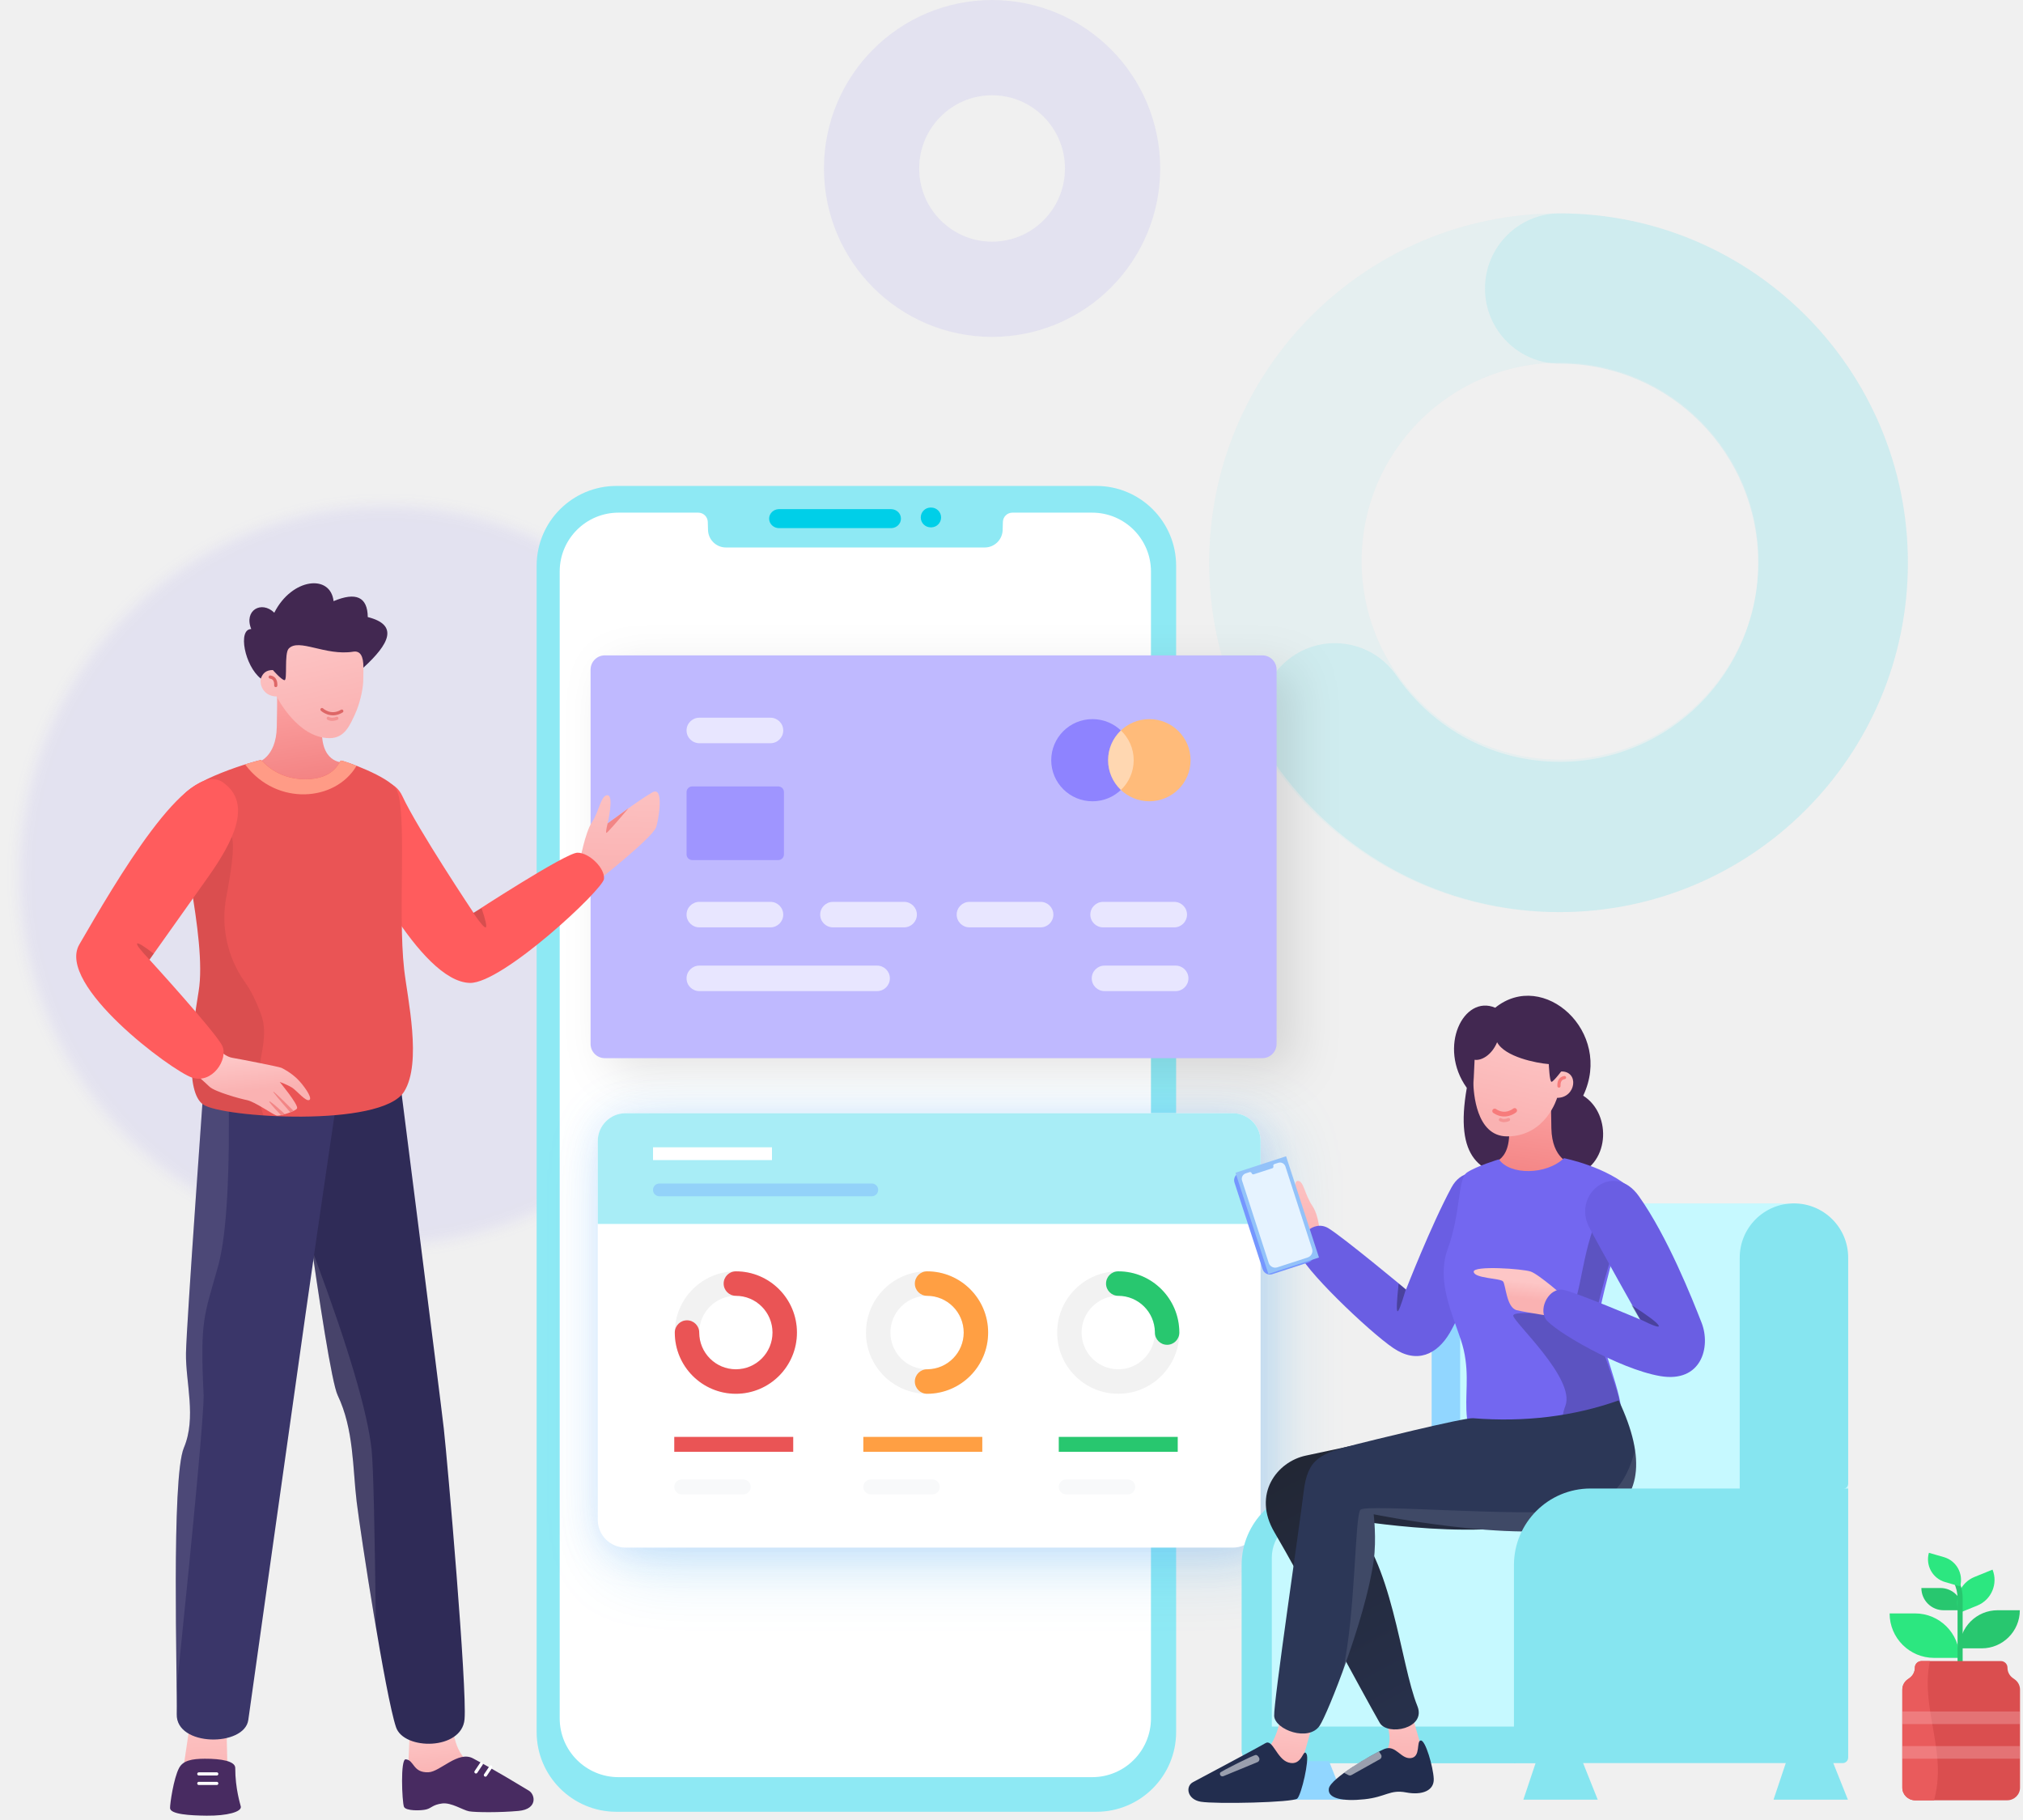
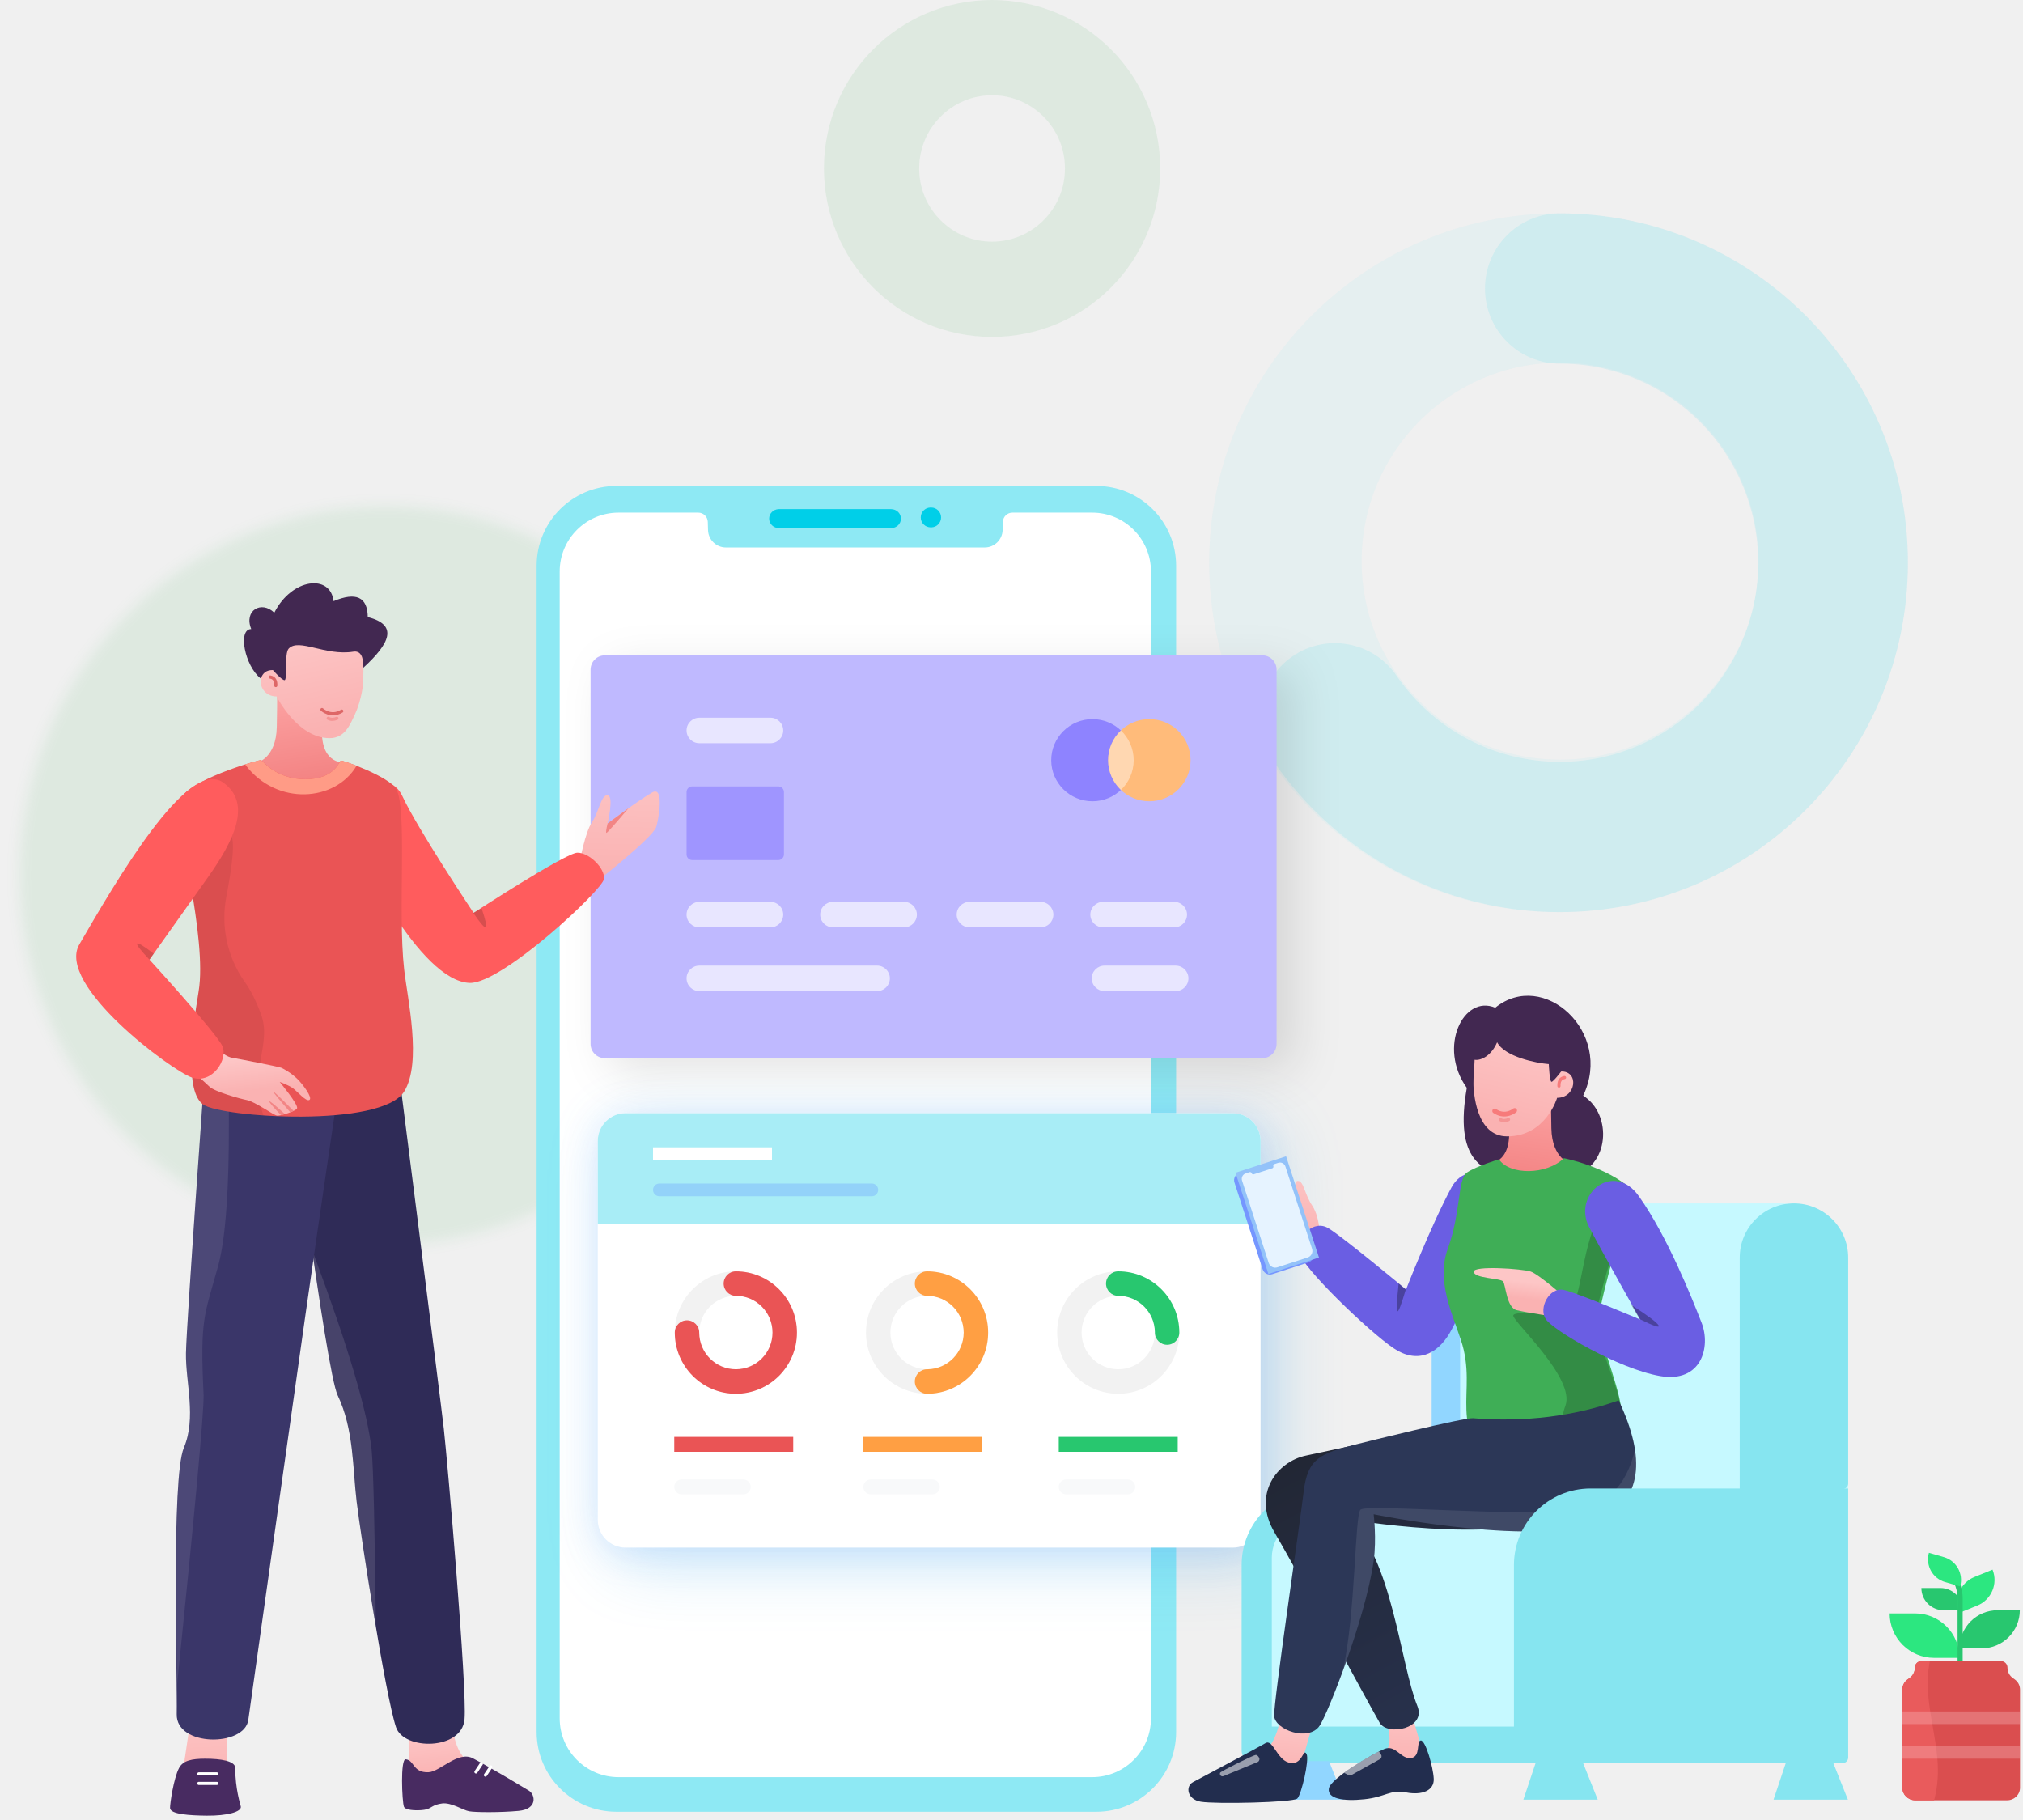
<svg xmlns="http://www.w3.org/2000/svg" xmlns:xlink="http://www.w3.org/1999/xlink" width="637px" height="573px" viewBox="0 0 637 573" version="1.1">
  <defs>
    <filter x="-2.6%" y="-2.6%" width="105.2%" height="105.2%" filterUnits="objectBoundingBox" id="filter-1">
      <feGaussianBlur stdDeviation="2" in="SourceGraphic" />
    </filter>
    <path d="M18.522,0 L43.63,0 C45.253,-7.42242666e-16 46.582,1.291 46.629,2.913 L46.703,5.483 C46.792,8.537 49.293,10.967 52.348,10.967 L133.831,10.967 C136.886,10.967 139.387,8.537 139.476,5.483 L139.55,2.913 C139.597,1.291 140.926,7.42242666e-16 142.549,0 L167.657,0 C177.886,-1.64974968e-14 186.179,8.293 186.179,18.522 L186.179,379.621 C186.179,389.85 177.886,398.143 167.657,398.143 L18.522,398.143 C8.293,398.143 4.01575893e-14,389.85 0,379.621 L0,18.522 C-1.25274242e-15,8.293 8.293,-1.67360005e-15 18.522,0 Z" id="path-2" />
    <path d="M8.757,0 L199.945,0 C204.781,-8.88398904e-16 208.702,3.921 208.702,8.757 L208.702,128.011 C208.702,132.847 204.781,136.768 199.945,136.768 L8.757,136.768 C3.921,136.768 4.14497961e-15,132.847 0,128.011 L0,8.757 C-5.92265936e-16,3.921 3.921,-2.66431478e-15 8.757,0 Z" id="path-4" />
    <filter x="-13.2%" y="-20.1%" width="131.1%" height="147.5%" filterUnits="objectBoundingBox" id="filter-6">
      <feOffset dx="5" dy="5" in="SourceAlpha" result="shadowOffsetOuter1" />
      <feGaussianBlur stdDeviation="10" in="shadowOffsetOuter1" result="shadowBlurOuter1" />
      <feColorMatrix values="0 0 0 0 0.076   0 0 0 0 0.583   0 0 0 0 0.879  0 0 0 0.229 0" type="matrix" in="shadowBlurOuter1" result="shadowMatrixOuter1" />
      <feOffset dx="0" dy="1" in="SourceAlpha" result="shadowOffsetOuter2" />
      <feGaussianBlur stdDeviation="5.5" in="shadowOffsetOuter2" result="shadowBlurOuter2" />
      <feColorMatrix values="0 0 0 0 0.504   0 0 0 0 0.7   0 0 0 0 1  0 0 0 0.234 0" type="matrix" in="shadowBlurOuter2" result="shadowMatrixOuter2" />
      <feMerge>
        <feMergeNode in="shadowMatrixOuter1" />
        <feMergeNode in="shadowMatrixOuter2" />
      </feMerge>
    </filter>
    <path d="M4.477,0 L211.527,0 C214,0 216.004,2.01 216.004,4.489 L216.004,122.332 C216.004,124.811 214,126.821 211.527,126.821 L4.477,126.821 C2.004,126.821 0,124.811 0,122.332 L0,4.489 C0,2.01 2.004,0 4.477,0 Z" id="path-7" />
    <filter x="-8.3%" y="-15.8%" width="122.2%" height="137.8%" filterUnits="objectBoundingBox" id="filter-8">
      <feOffset dx="6" dy="4" in="SourceAlpha" result="shadowOffsetOuter1" />
      <feGaussianBlur stdDeviation="7" in="shadowOffsetOuter1" result="shadowBlurOuter1" />
      <feColorMatrix values="0 0 0 0 0.019   0 0 0 0 0.019   0 0 0 0 0.019  0 0 0 0.11 0" type="matrix" in="shadowBlurOuter1" />
    </filter>
    <linearGradient x1="42.314%" y1="12.634%" x2="50%" y2="69.619%" id="linearGradient-9">
      <stop stop-color="#FDC6C6" offset="0%" />
      <stop stop-color="#FAB2B2" offset="100%" />
    </linearGradient>
    <linearGradient x1="46.204%" y1="-28.186%" x2="50%" y2="91.05%" id="linearGradient-10">
      <stop stop-color="#FDC6C6" offset="0%" />
      <stop stop-color="#FAB2B2" offset="100%" />
    </linearGradient>
    <linearGradient x1="44.814%" y1="-28.186%" x2="62.814%" y2="121.547%" id="linearGradient-11">
      <stop stop-color="#FFAFAF" offset="0%" />
      <stop stop-color="#F07777" offset="100%" />
    </linearGradient>
    <linearGradient x1="31.713%" y1="-6.917%" x2="55.144%" y2="91.235%" id="linearGradient-12">
      <stop stop-color="#FDC6C6" offset="0%" />
      <stop stop-color="#FAB2B2" offset="100%" />
    </linearGradient>
    <linearGradient x1="45.013%" y1="-28.186%" x2="50%" y2="91.05%" id="linearGradient-13">
      <stop stop-color="#FDC6C6" offset="0%" />
      <stop stop-color="#FAB2B2" offset="100%" />
    </linearGradient>
    <linearGradient x1="42.314%" y1="21.163%" x2="50%" y2="65.141%" id="linearGradient-14">
      <stop stop-color="#FDC6C6" offset="0%" />
      <stop stop-color="#FAB2B2" offset="100%" />
    </linearGradient>
    <linearGradient x1="45.136%" y1="-28.186%" x2="62.018%" y2="121.547%" id="linearGradient-15">
      <stop stop-color="#FFAFAF" offset="0%" />
      <stop stop-color="#F07777" offset="100%" />
    </linearGradient>
    <linearGradient x1="31.713%" y1="-6.206%" x2="55.144%" y2="90.72%" id="linearGradient-16">
      <stop stop-color="#FDC6C6" offset="0%" />
      <stop stop-color="#FAB2B2" offset="100%" />
    </linearGradient>
    <linearGradient x1="42.314%" y1="-3.86%" x2="50%" y2="78.278%" id="linearGradient-17">
      <stop stop-color="#FDC6C6" offset="0%" />
      <stop stop-color="#FAB2B2" offset="100%" />
    </linearGradient>
    <linearGradient x1="28.503%" y1="98.643%" x2="77.061%" y2="9.204%" id="linearGradient-18">
      <stop stop-color="#28324F" offset="0%" />
      <stop stop-color="#222735" offset="100%" />
    </linearGradient>
    <linearGradient x1="44.359%" y1="-28.186%" x2="50%" y2="91.05%" id="linearGradient-19">
      <stop stop-color="#FDC6C6" offset="0%" />
      <stop stop-color="#FAB2B2" offset="100%" />
    </linearGradient>
    <linearGradient x1="42.314%" y1="28.062%" x2="50%" y2="61.518%" id="linearGradient-20">
      <stop stop-color="#FDC6C6" offset="0%" />
      <stop stop-color="#FAB2B2" offset="100%" />
    </linearGradient>
    <linearGradient x1="42.314%" y1="8.536%" x2="50%" y2="71.77%" id="linearGradient-21">
      <stop stop-color="#FDC6C6" offset="0%" />
      <stop stop-color="#FAB2B2" offset="100%" />
    </linearGradient>
    <path d="M6.059,0 L31.005,0 C32.17,0 33.115,0.925 33.115,2.067 L33.115,2.126 C33.115,3.388 33.728,4.574 34.767,5.322 L35.413,5.788 C36.451,6.535 37.065,7.722 37.065,8.984 L37.065,39.872 C37.065,42.063 35.251,43.839 33.014,43.839 L4.051,43.839 C1.814,43.839 1.86636192e-13,42.063 1.86636192e-13,39.872 L1.86636192e-13,8.984 C1.86636192e-13,7.722 0.613,6.535 1.651,5.788 L2.298,5.322 C3.267,4.624 3.866,3.544 3.941,2.377 L3.95,2.067 C3.95,0.925 4.894,0 6.059,0 Z" id="path-22" />
  </defs>
  <g id="📝-Pages-New" stroke="none" stroke-width="1" fill="none" fill-rule="evenodd">
    <g id="Reset-Password" transform="translate(-139, -246)">
      <g id="Illustration" transform="translate(145, 261)">
        <g id="Shape">
-           <ellipse id="Oval" fill="#7367F0" opacity="0.1" filter="url(#filter-1)" cx="115.531" cy="260.607" rx="115.531" ry="116.393" />
+           <ellipse id="Oval" fill="#3fae56" opacity="0.1" filter="url(#filter-1)" cx="115.531" cy="260.607" rx="115.531" ry="116.393" />
          <path d="M484.75,52.185 C423.999,52.185 374.75,101.434 374.75,162.185 C374.75,222.937 423.999,272.185 484.75,272.185 C545.501,272.185 594.75,222.937 594.75,162.185 C594.75,101.434 545.501,52.185 484.75,52.185 Z M485.25,99.185 C519.768,99.185 547.75,127.167 547.75,161.685 C547.75,196.203 519.768,224.185 485.25,224.185 C450.732,224.185 422.75,196.203 422.75,161.685 C422.75,127.167 450.732,99.185 485.25,99.185 Z" id="Oval" fill="#00CFE8" fill-rule="nonzero" opacity="0.05" />
-           <ellipse id="Oval" stroke="#7367F0" stroke-width="30" opacity="0.1" cx="306.383" cy="38.041" rx="37.944" ry="38.041" />
+           <ellipse id="Oval" stroke="#3fae56" stroke-width="30" opacity="0.1" cx="306.383" cy="38.041" rx="37.944" ry="38.041" />
          <path d="M485.165,52.185 C545.687,52.185 594.75,101.434 594.75,162.185 C594.75,222.937 545.687,272.185 485.165,272.185 C448.704,272.185 415.237,254.153 394.923,224.605 C387.53,213.852 390.221,199.12 400.933,191.699 C411.538,184.353 426.029,186.927 433.491,197.412 L433.715,197.733 C445.321,214.614 464.362,224.873 485.165,224.873 C519.656,224.873 547.617,196.807 547.617,162.185 C547.617,127.91 520.213,100.059 486.198,99.505 L485.165,99.497 C472.15,99.497 461.598,88.906 461.598,75.841 C461.598,62.776 472.15,52.185 485.165,52.185 Z" id="Path" fill="#00CFE8" fill-rule="nonzero" opacity="0.1" />
        </g>
        <g id="Mobile-Banking-App" transform="translate(18, 138)">
          <g id="Phone3" transform="translate(144.9749, 0)">
            <path d="M25.137,0 L176.227,0 C190.109,-1.13278991e-14 201.364,11.254 201.364,25.137 L201.364,392.323 C201.364,406.206 190.109,417.46 176.227,417.46 L25.137,417.46 C11.254,417.46 -2.31133716e-14,406.206 -2.83662357e-14,392.323 L-2.83662357e-14,25.137 C-2.65136725e-14,11.254 11.254,6.10293932e-15 25.137,0 Z" id="Rectangle" fill="#8EE9F4" />
            <g id="Group-48" transform="translate(7.262298, 8.412419)">
              <mask id="mask-3" fill="white">
                <use xlink:href="#path-2" />
              </mask>
              <use id="Rectangle" fill="#FFFFFF" xlink:href="#path-2" />
              <ellipse id="Oval" fill-opacity="0.549" fill="#E97EFF" mask="url(#mask-3)" cx="70.585" cy="242.325" rx="15.969" ry="15.951" />
              <path d="M27.913,68.354 L159.667,68.354 C162.558,68.354 164.901,70.698 164.901,73.588 C164.901,76.479 162.558,78.822 159.667,78.822 L27.913,78.822 C25.023,78.822 22.679,76.479 22.679,73.588 C22.679,70.698 25.023,68.354 27.913,68.354 Z" id="Rectangle" fill-opacity="0.549" fill="#E97EFF" mask="url(#mask-3)" />
            </g>
            <path d="M111.597,7.308 C113.319,7.308 114.715,8.647 114.715,10.299 C114.715,11.914 113.38,13.231 111.711,13.288 L111.597,13.29 L76.329,13.29 C74.607,13.29 73.211,11.951 73.211,10.299 C73.211,8.684 74.546,7.368 76.215,7.31 L76.329,7.308 L111.597,7.308 Z" id="Path" fill="#00CFE8" fill-rule="nonzero" />
            <path d="M124.236,6.81 C125.958,6.81 127.355,8.205 127.355,9.925 C127.355,11.608 126.02,12.979 124.35,13.039 L124.236,13.041 L124.072,13.041 C122.35,13.041 120.953,11.646 120.953,9.925 C120.953,8.243 122.288,6.872 123.958,6.812 L124.072,6.81 L124.236,6.81 Z" id="Path" fill="#00CFE8" fill-rule="nonzero" />
          </g>
          <g id="BoardPieChart" transform="translate(164.2294, 197.5135)">
            <mask id="mask-5" fill="white">
              <use xlink:href="#path-4" />
            </mask>
            <g id="Rectangle">
              <use fill="black" fill-opacity="1" filter="url(#filter-6)" xlink:href="#path-4" />
              <use fill="#FFFFFF" fill-rule="evenodd" xlink:href="#path-4" />
            </g>
            <polygon id="Rectangle" fill="#A8EDF6" mask="url(#mask-5)" points="-4.682 -5.363 214.053 -5.363 214.053 34.862 -4.682 34.862" />
            <path d="M19.403,22.124 L86.286,22.124 C87.396,22.124 88.297,23.025 88.297,24.135 C88.297,25.246 87.396,26.147 86.286,26.147 L19.403,26.147 C18.292,26.147 17.392,25.246 17.392,24.135 C17.392,23.025 18.292,22.124 19.403,22.124 Z" id="Rectangle" fill="#6FA3FF" opacity="0.366" mask="url(#mask-5)" />
            <rect id="Rectangle" fill="#FFFFFF" mask="url(#mask-5)" x="17.392" y="10.727" width="37.459" height="4.023" />
            <rect id="Rectangle" fill="#EA5455" mask="url(#mask-5)" x="24.081" y="101.905" width="37.459" height="4.693" />
            <path d="M26.427,115.314 L45.815,115.314 C47.111,115.314 48.162,116.365 48.162,117.66 C48.162,118.956 47.111,120.007 45.815,120.007 L26.427,120.007 C25.132,120.007 24.081,118.956 24.081,117.66 C24.081,116.365 25.132,115.314 26.427,115.314 Z" id="Rectangle" fill="#F8F9FA" mask="url(#mask-5)" />
            <rect id="Rectangle" fill="#FF9F43" fill-rule="nonzero" mask="url(#mask-5)" x="83.615" y="101.905" width="37.459" height="4.693" />
            <path d="M85.961,115.314 L105.349,115.314 C106.645,115.314 107.695,116.365 107.695,117.66 C107.695,118.956 106.645,120.007 105.349,120.007 L85.961,120.007 C84.665,120.007 83.615,118.956 83.615,117.66 C83.615,116.365 84.665,115.314 85.961,115.314 Z" id="Rectangle" fill="#F8F9FA" mask="url(#mask-5)" />
            <rect id="Rectangle" fill="#28C76F" mask="url(#mask-5)" x="145.155" y="101.905" width="37.459" height="4.693" />
            <path d="M147.501,115.314 L166.889,115.314 C168.185,115.314 169.236,116.365 169.236,117.66 C169.236,118.956 168.185,120.007 166.889,120.007 L147.501,120.007 C146.205,120.007 145.155,118.956 145.155,117.66 C145.155,116.365 146.205,115.314 147.501,115.314 Z" id="Rectangle" fill="#F8F9FA" mask="url(#mask-5)" />
            <g id="Group-37" mask="url(#mask-5)">
              <g transform="translate(24.08098, 52.96396)" id="Group-5">
                <g transform="translate(0.167229, 0.167607)" />
              </g>
            </g>
            <g id="Group-3" mask="url(#mask-5)">
              <g transform="translate(144.6531, 49.77942)">
                <path d="M19.231,38.55 C29.853,38.55 38.463,29.92 38.463,19.275 C38.463,8.63 29.853,0 19.231,0 C8.61,0 0,8.63 0,19.275 C0,29.92 8.61,38.55 19.231,38.55 Z M19.231,30.84 C12.859,30.84 7.693,25.662 7.693,19.275 C7.693,12.888 12.859,7.71 19.231,7.71 C25.604,7.71 30.77,12.888 30.77,19.275 C30.77,25.662 25.604,30.84 19.231,30.84 Z" id="Oval" fill="#F2F2F2" />
                <path d="M38.463,19.275 C38.463,8.63 29.853,0 19.231,0 C17.107,0 15.385,1.726 15.385,3.855 C15.385,5.984 17.107,7.71 19.231,7.71 C25.532,7.71 30.653,12.771 30.768,19.058 L30.77,19.275 C30.77,21.404 32.492,23.13 34.616,23.13 C36.741,23.13 38.463,21.404 38.463,19.275 Z" id="Path" fill="#28C76F" />
              </g>
            </g>
            <g id="Group-4" mask="url(#mask-5)">
              <g transform="translate(84.45066, 49.77942)">
                <path d="M19.231,38.55 C29.853,38.55 38.463,29.92 38.463,19.275 C38.463,8.63 29.853,0 19.231,0 C8.61,0 0,8.63 0,19.275 C0,29.92 8.61,38.55 19.231,38.55 Z M19.231,30.84 C12.859,30.84 7.693,25.662 7.693,19.275 C7.693,12.888 12.859,7.71 19.231,7.71 C25.604,7.71 30.77,12.888 30.77,19.275 C30.77,25.662 25.604,30.84 19.231,30.84 Z" id="Oval" fill="#F2F2F2" fill-rule="evenodd" />
                <path d="M19.231,38.55 C29.853,38.55 38.463,29.92 38.463,19.275 C38.463,8.63 29.853,0 19.231,0 C17.107,0 15.385,1.726 15.385,3.855 C15.385,5.984 17.107,7.71 19.231,7.71 C25.604,7.71 30.77,12.888 30.77,19.275 C30.77,25.589 25.721,30.722 19.448,30.838 L19.231,30.84 C17.107,30.84 15.385,32.566 15.385,34.695 C15.385,36.824 17.107,38.55 19.231,38.55 Z" id="Path" fill="#FF9F43" fill-rule="nonzero" />
              </g>
            </g>
            <g id="Group-6" mask="url(#mask-5)">
              <g transform="translate(24.24821, 49.77942)">
                <path d="M19.231,38.55 C29.853,38.55 38.463,29.92 38.463,19.275 C38.463,8.63 29.853,0 19.231,0 C8.61,0 0,8.63 0,19.275 C0,29.92 8.61,38.55 19.231,38.55 Z M19.231,30.84 C12.859,30.84 7.693,25.662 7.693,19.275 C7.693,12.888 12.859,7.71 19.231,7.71 C25.604,7.71 30.77,12.888 30.77,19.275 C30.77,25.662 25.604,30.84 19.231,30.84 Z" id="Oval" fill="#F2F2F2" />
                <path d="M0,19.275 C0,29.92 8.61,38.55 19.231,38.55 C29.853,38.55 38.463,29.92 38.463,19.275 C38.463,8.63 29.853,0 19.231,0 C17.107,0 15.385,1.726 15.385,3.855 C15.385,5.984 17.107,7.71 19.231,7.71 C25.604,7.71 30.77,12.888 30.77,19.275 C30.77,25.662 25.604,30.84 19.231,30.84 C12.859,30.84 7.693,25.662 7.693,19.275 C7.693,17.146 5.971,15.42 3.846,15.42 C1.722,15.42 0,17.146 0,19.275 Z" id="Path" fill="#EA5455" />
              </g>
            </g>
          </g>
          <g id="VisaCard2" transform="translate(161.9642, 53.35135)">
            <g id="Rectangle">
              <use fill="black" fill-opacity="1" filter="url(#filter-8)" xlink:href="#path-7" />
              <use fill="#BFB9FF" fill-rule="evenodd" xlink:href="#path-7" />
            </g>
            <g id="Group-46" transform="translate(30.2182, 18.95627)">
              <g id="Group-45" transform="translate(0, 1.115074)">
                <g id="Group-43" transform="translate(114.8291, 0)">
                  <ellipse id="Oval" fill="#8E83FF" cx="12.983" cy="12.935" rx="12.983" ry="12.935" />
                  <ellipse id="Oval-Copy-10" fill="#FFBB7A" cx="30.89" cy="12.935" rx="12.983" ry="12.935" />
                  <path d="M21.819,3.681 L21.938,3.57 C24.419,5.926 25.965,9.25 25.965,12.935 C25.965,16.619 24.419,19.944 21.938,22.3 C19.454,19.945 17.907,16.62 17.907,12.935 C17.907,9.308 19.405,6.03 21.819,3.681 L21.938,3.57 L21.819,3.681 Z" id="Path" fill-opacity="0.416" fill="#FFFFFF" />
                </g>
                <path d="M1.791,21.186 L28.875,21.186 C29.864,21.186 30.666,21.985 30.666,22.971 L30.666,42.596 C30.666,43.581 29.864,44.38 28.875,44.38 L1.791,44.38 C0.802,44.38 4.97021279e-14,43.581 4.97021279e-14,42.596 L4.97021279e-14,22.971 C4.97021279e-14,21.985 0.802,21.186 1.791,21.186 Z" id="Rectangle" fill="#9F95FF" />
              </g>
              <g id="Group-44" transform="translate(0, 0.669045)" fill="#FFFFFF" fill-opacity="0.647">
                <path d="M4.029,57.984 L26.413,57.984 C28.638,57.984 30.442,59.781 30.442,61.998 C30.442,64.215 28.638,66.012 26.413,66.012 L4.029,66.012 C1.804,66.012 -1.03380426e-13,64.215 -1.03380426e-13,61.998 C-1.03380426e-13,59.781 1.804,57.984 4.029,57.984 Z" id="Rectangle" />
                <path d="M4.029,78.055 L59.989,78.055 C62.214,78.055 64.018,79.852 64.018,82.069 C64.018,84.286 62.214,86.084 59.989,86.084 L4.029,86.084 C1.804,86.084 -9.94042559e-14,84.286 -9.94042559e-14,82.069 C-9.94042559e-14,79.852 1.804,78.055 4.029,78.055 Z" id="Rectangle" />
                <path d="M131.617,78.055 L154.001,78.055 C156.226,78.055 158.03,79.852 158.03,82.069 C158.03,84.286 156.226,86.084 154.001,86.084 L131.617,86.084 C129.392,86.084 127.588,84.286 127.588,82.069 C127.588,79.852 129.392,78.055 131.617,78.055 Z" id="Rectangle" />
                <path d="M4.029,0 L26.413,0 C28.638,0 30.442,1.797 30.442,4.014 C30.442,6.231 28.638,8.029 26.413,8.029 L4.029,8.029 C1.804,8.029 0,6.231 0,4.014 C0,1.797 1.804,0 4.029,0 Z" id="Rectangle" />
                <path d="M46.111,57.984 L68.495,57.984 C70.72,57.984 72.524,59.781 72.524,61.998 C72.524,64.215 70.72,66.012 68.495,66.012 L46.111,66.012 C43.886,66.012 42.082,64.215 42.082,61.998 C42.082,59.781 43.886,57.984 46.111,57.984 Z" id="Rectangle-Copy-38" />
                <path d="M89.088,57.984 L111.472,57.984 C113.697,57.984 115.501,59.781 115.501,61.998 C115.501,64.215 113.697,66.012 111.472,66.012 L89.088,66.012 C86.863,66.012 85.059,64.215 85.059,61.998 C85.059,59.781 86.863,57.984 89.088,57.984 Z" id="Rectangle-Copy-39" />
                <path d="M131.169,57.984 L153.553,57.984 C155.778,57.984 157.582,59.781 157.582,61.998 C157.582,64.215 155.778,66.012 153.553,66.012 L131.169,66.012 C128.944,66.012 127.14,64.215 127.14,61.998 C127.14,59.781 128.944,57.984 131.169,57.984 Z" id="Rectangle-Copy-40" />
              </g>
            </g>
          </g>
          <g id="Men1.1" transform="translate(0, 30.64865)">
            <g id="LLeg" transform="translate(66.42274, 149.2404)">
              <path d="M52.059,209.111 C52.059,209.111 51.905,218.968 57.959,222.469 C64.011,225.97 73.389,232.476 73.389,232.476 L37.714,233.685 L38.731,209.022 L52.059,209.111 Z" id="Path" fill="url(#linearGradient-9)" />
              <path d="M37.338,221.046 C40.097,221.331 39.494,225.321 44.5,225.127 C48.147,224.985 53.835,218.259 58.514,220.75 C65.656,224.553 74.03,229.681 76.084,230.902 C78.137,232.123 78.948,236.729 72.881,237.294 C67.078,237.835 59.246,237.775 57.284,237.417 C55.322,237.06 51.682,234.557 48.754,234.957 C45.826,235.358 45.493,236.367 43.857,236.814 C42.22,237.261 37.281,237.358 36.769,235.979 C36.181,234.397 35.592,220.867 37.338,221.046 Z" id="Path" fill="#482B61" />
              <path d="M34.573,-1.98621069e-14 C34.573,-1.98621069e-14 48.182,106.815 49.32,116.917 C50.457,127.019 56.705,198.882 55.85,208.467 C54.979,218.229 36.717,218.282 34.267,210.917 C30.914,200.835 23.162,150.452 21.88,139.93 C20.598,129.409 21.048,117.194 15.896,106.42 C12.207,98.707 -3.4583696e-14,2.739 -3.4583696e-14,2.739 L34.573,-1.98621069e-14 Z" id="Path" fill="#2F2B57" />
              <path d="M26.574,123.435 L26.623,123.915 C27.142,129.495 27.578,147.976 27.929,179.36 L27.146,174.673 C24.689,159.809 22.508,145.085 21.88,139.93 C20.625,129.628 21.03,117.702 16.211,107.095 L15.896,106.42 C14.272,103.026 10.999,82.537 7.842,60.658 L8.834,63.312 C19.372,91.653 25.286,111.695 26.574,123.435 Z" id="Path" fill-opacity="0.192" fill="#FFFFFF" opacity="0.591" />
              <line x1="61.152" y1="222.465" x2="59.445" y2="225.018" id="Path-10" stroke="#FFFFFF" stroke-linecap="round" />
              <line x1="64.132" y1="223.463" x2="62.425" y2="226.017" id="Path-10" stroke="#FFFFFF" stroke-linecap="round" />
            </g>
            <g id="RLeg" transform="translate(29.16793, 151.8545)">
              <polygon id="Path" fill="url(#linearGradient-10)" points="6.418 208.758 3.226 230.314 18.657 230.236 18.152 208.357" />
              <path d="M0.382,233.802 C0.331,232.544 1.502,224.387 3.226,221.157 C4.476,218.814 7.249,218.265 11.306,218.249 C16.539,218.229 20.913,219.02 20.907,221.157 C20.888,227.696 22.546,232.725 22.658,233.299 C22.985,234.985 18.305,236.243 11.912,236.179 C6.679,236.127 0.463,235.763 0.382,233.802 Z" id="Path" fill="#482B61" />
              <path d="M54.336,0.893 C54.336,0.893 47.26,48.566 42.978,78.73 C38.769,108.37 26.305,196.782 25.018,206.037 C23.835,214.533 2.254,214.533 2.481,204.243 C2.708,193.953 0.71,129.832 4.728,120.338 C8.747,110.844 5.248,99.795 5.394,90.573 C5.541,81.35 11.32,1.509 11.32,1.509 L54.336,0.893 Z" id="Path" fill="#3A3669" />
              <path d="M15.629,62.713 L15.291,63.94 C11.194,78.66 9.78,79.986 10.941,103.464 L10.953,103.941 C10.994,109.848 8.185,140.414 2.526,195.639 L2.5,192.206 C2.302,169.677 1.472,128.942 4.626,120.593 L4.728,120.338 C8.747,110.844 5.248,99.795 5.394,90.573 C5.541,81.35 11.32,1.509 11.32,1.509 L18.702,1.403 L18.778,5.06 C19.309,33.622 18.259,52.84 15.629,62.713 L15.629,62.713 Z" id="Path" fill-opacity="0.192" fill="#FFFFFF" opacity="0.462" />
              <line x1="9.436" y1="223.03" x2="15.085" y2="223.03" id="Path-9" stroke="#FFFFFF" stroke-linecap="round" />
              <line x1="9.436" y1="226.025" x2="15.085" y2="226.025" id="Path-9" stroke="#FFFFFF" stroke-linecap="round" />
            </g>
            <g id="Head" transform="translate(52.24105, 0)">
              <path d="M4.794,56.429 C4.794,56.429 10.705,55.035 10.91,45.3 C11.115,35.565 10.971,32.243 10.971,32.243 L24.985,32.006 C24.985,32.006 25.127,42.855 25.129,46.78 C25.134,57.319 32.441,56.429 32.441,56.429 C32.441,56.429 30.922,64.975 19.124,65.642 C9.913,66.163 4.794,56.429 4.794,56.429 Z" id="Path" fill="url(#linearGradient-11)" />
              <g id="Head1" transform="translate(0.582624, 0)">
                <path d="M9.102,27.322 C3.294,27.096 4.241,35.642 10.275,35.63 C10.275,35.63 16.759,48.735 26.94,48.769 C31.844,48.785 33.445,44.395 34.915,41.313 C36.385,38.231 37.464,33.621 37.554,30.798 C37.65,27.789 37.662,17.901 37.662,17.901 L8.876,17.888 L9.102,27.322 Z" id="Path" fill="url(#linearGradient-12)" />
                <path d="M26.53,42.666 C27.446,43.052 28.464,42.826 29.223,42.382" id="Path" stroke="#F49494" stroke-linecap="round" transform="translate(27.87652, 42.62291) rotate(6) translate(-27.87652, -42.62291) " />
                <path d="M9.682,32.344 C10.049,31.021 9.888,29.867 8.582,29.341" id="Path-8" stroke="#DE6767" stroke-linecap="round" transform="translate(9.217431, 30.84216) rotate(-13) translate(-9.217431, -30.84216) " />
                <path d="M9.102,27.322 C9.102,27.322 11.773,30.42 12.76,30.506 C13.749,30.591 12.623,22.12 14.078,20.577 C17.274,17.186 25.626,22.948 34.408,21.541 C36.578,21.193 37.643,22.873 37.604,26.579 C45.814,19.055 48.791,13.119 38.98,10.64 C38.901,4.271 35.256,2.673 28.208,5.627 C27.266,-2.976 15.088,-1.677 9.544,9.267 C5.532,5.344 -0.108,8.511 2.286,14.415 C-2.035,14.415 0.217,26.024 5.308,30.011 C5.916,28.269 7.026,27.322 9.102,27.322 Z" id="Path" fill="#422851" />
                <path d="M24.764,38.962 C24.764,38.962 26.759,42.204 30.664,41.045" id="Path" stroke="#DE6767" stroke-linecap="round" transform="translate(27.71392, 40.12866) rotate(-15) translate(-27.71392, -40.12866) " />
              </g>
            </g>
            <g id="LArm" transform="translate(85.16583, 62.32707)">
              <g id="Group-3" transform="translate(85.96644, 17.48897) rotate(4) translate(-85.96644, -17.48897) translate(73.96644, 2.488965)">
                <path d="M-7.94013428e-14,23.728 C-7.94013428e-14,23.728 1.014,14.395 2.982,11.012 C4.949,7.628 5.209,2.157 7.293,2.211 C9.377,2.267 7.91,11.075 7.91,11.075 C7.91,11.075 17.056,3.159 21.261,0.357 C25.097,-2.198 23.728,9.73 23.209,11.275 C21.972,14.952 5.706,29.64 5.706,29.64 C5.706,29.64 0.433,24.522 -7.94013428e-14,23.728 Z" id="Path" fill="url(#linearGradient-13)" />
                <path d="M7.91,11.075 C7.573,13.084 7.523,14.081 7.76,14.064 C7.997,14.047 10.12,11.31 14.127,5.851 L7.91,11.075 Z" id="Path" fill="#F28585" />
              </g>
              <path d="M17.528,4.679 C22.259,14.939 39.955,41.45 39.955,41.45 C39.955,41.45 68.953,22.544 72.643,22.506 C76.333,22.467 81.343,27.363 81.028,30.741 C80.713,34.12 48.963,63.757 38.78,63.507 C22.947,63.119 3.092,21.946 1.053,16.443 C-4.407,1.703 12.913,-5.329 17.528,4.679 Z" id="Path" fill="#FF5C5D" />
              <path d="M39.85,41.431 C42.082,44.701 43.398,46.229 43.798,46.014 C44.198,45.8 43.759,43.801 42.482,40.018 L39.85,41.431 Z" id="Path-5" fill-opacity="0.16" fill="#000000" />
            </g>
            <g id="Body" transform="translate(32.50797, 55.66771)">
              <path d="M0.149,12.98 C-1.337,20.104 8.838,56.008 6.039,72.805 C3.825,86.09 1.711,104.381 7.449,108.443 C13.291,112.577 63.579,115.86 70.747,104.381 C76.434,95.275 71.778,75.079 70.747,65.867 C68.69,47.488 71.796,15.726 68.307,9.23 C66.142,5.2 51.384,0.003 50.83,0.164 C50.276,0.325 48.972,6.035 39.641,6.035 C30.309,6.035 26.189,0.164 25.687,0.003 C25.186,-0.158 1.494,6.535 0.149,12.98 Z" id="Path" fill="#EA5455" />
              <path d="M25.664,3.40471175e-05 L25.687,0.003 C26.189,0.164 30.309,6.035 39.641,6.035 C48.972,6.035 50.276,0.325 50.83,0.164 C51.03,0.106 53.08,0.746 55.721,1.777 L55.709,1.898 C49.039,13.098 30.696,14.479 20.892,1.665 L20.669,1.368 L21.764,1.029 C23.766,0.42 25.199,0.054 25.589,0.006 L25.664,3.40471175e-05 Z" id="Path" fill="#FF9B86" />
              <path d="M0.181,17.928 L1.003,18.042 C9.725,19.29 14.841,21.264 16.349,23.964 C17.339,25.736 16.879,31.728 14.968,41.941 L14.766,43.012 C12.994,52.27 15.02,61.846 20.369,69.572 L20.67,69.999 C22.479,72.53 24.147,75.863 25.673,79.997 C29.214,89.587 21.682,97.667 26.452,111.933 L25.478,111.862 C16.612,111.183 9.441,109.852 7.449,108.443 C1.711,104.381 3.825,86.09 6.039,72.805 C8.42,58.513 1.409,30.387 0.181,17.928 Z" id="Path" fill-opacity="0.067" fill="#000000" />
            </g>
            <g id="Rarm" transform="translate(0, 61.67254)">
              <g id="Group-2" transform="translate(36.33261, 83.2852)">
                <path d="M6.548,0 C6.548,0 9.896,3.949 12.753,4.441 C15.61,4.932 27.568,7.271 28.298,7.617 C28.988,7.945 31.347,9.187 33.364,11.179 C35.112,12.906 38.136,16.999 37.122,17.704 C36.038,18.457 33.112,14.765 31.644,13.853 C30.105,12.895 27.739,12.047 27.739,12.047 C27.739,12.047 33.591,19.107 33.219,20.34 C32.947,21.24 27.971,22.777 26.907,22.662 C25.843,22.547 19.98,18.254 17.345,17.754 C15.517,17.408 7.333,15.191 5.607,13.527 C3.882,11.862 -3.9524224e-14,8.483 -3.9524224e-14,8.483 L6.548,0 Z" id="Path" fill="url(#linearGradient-14)" />
                <path d="M32.091,21.158 C28.008,17.045 25.882,15.023 25.712,15.093 C25.541,15.163 27.32,17.328 31.048,21.588 L32.091,21.158 Z" id="Path" fill="#F28585" />
                <path d="M29.362,22.172 C26.303,19.37 24.674,18.036 24.474,18.171 C24.274,18.306 25.499,19.754 28.149,22.514 L29.362,22.172 Z" id="Path" fill="#F28585" />
              </g>
              <path d="M46.209,1.023 C55.664,7.677 49.347,19.771 41.503,30.865 C34.175,41.227 23.068,56.837 23.068,56.837 C23.068,56.837 43.953,79.713 45.97,83.945 C47.987,88.178 42.836,96.127 36.431,93.956 C30.026,91.785 -6.422,64.786 0.99,52.027 C12.311,32.538 35.04,-6.836 46.209,1.023 Z" id="Path" fill="#FF5C5D" />
              <path d="M23.068,56.837 C20.211,53.814 18.916,52.128 19.183,51.778 C19.45,51.428 21.193,52.489 24.413,54.959 L23.068,56.837 Z" id="Path-6" fill-opacity="0.16" fill="#000000" />
            </g>
          </g>
          <g id="Group-7" transform="translate(348.8459, 160.0541)">
            <path d="M42.222,155.619 L123.353,155.619 L123.353,155.619 L123.353,238.078 C123.353,240.287 121.562,242.078 119.353,242.078 L22.111,242.078 C19.901,242.078 18.111,240.287 18.111,238.078 L18.111,179.73 C18.111,166.414 28.906,155.619 42.222,155.619 Z" id="Rectangle" fill="#86E5F0" />
            <polygon id="Rectangle" fill="#86E5F0" points="27.619 225.012 104.398 225.012 104.398 242.078 27.619 242.078" />
            <polygon id="Path" fill="#86E5F0" points="125.399 241.46 130.243 253.59 106.829 253.59 110.886 241.46" />
            <polygon id="Path" fill="#91D6FF" points="45.628 241.46 50.472 253.59 27.058 253.59 31.116 241.46" />
            <polygon id="Path" fill="#86E5F0" points="204.173 241.46 209.016 253.59 185.603 253.59 189.66 241.46" />
            <path d="M101.538,66.333 L123.95,65.847 L123.95,65.847 L123.95,163.774 L77.95,163.774 L77.95,90.438 C77.95,77.326 88.429,66.617 101.538,66.333 Z" id="Rectangle" fill="#91D6FF" />
            <path d="M111.035,65.847 L187.266,65.847 C199.328,65.847 209.106,75.625 209.106,87.687 L209.106,164.022 C209.106,164.987 208.324,165.77 207.359,165.77 L86.924,165.77 L86.924,165.77 L86.924,89.958 C86.924,76.642 97.719,65.847 111.035,65.847 Z" id="Rectangle" fill="#C6F9FF" />
            <path d="M192.033,65.847 C201.462,65.847 209.106,73.491 209.106,82.92 L209.106,154.046 C209.106,155.011 208.324,155.793 207.359,155.793 L174.959,155.793 L174.959,155.793 L174.959,82.92 C174.959,73.491 182.603,65.847 192.033,65.847 Z" id="Rectangle" fill="#86E5F0" />
            <path d="M40.219,164.82 L118.499,164.82 L118.499,164.82 L118.499,230.574 L27.619,230.574 L27.619,177.42 C27.619,170.461 33.26,164.82 40.219,164.82 Z" id="Rectangle" fill="#C6F9FF" />
            <g id="Wom1.4" transform="translate(82.66293, 127.5) scale(-1, 1) translate(-82.66293, -127.5) translate(0.662928, 0)">
              <g id="Head" transform="translate(32.71943, 0.465078)">
                <path d="M10.006,56.875 C-2.193,54.033 -2.996,37.281 6.278,31.47 C-3.286,11.41 18.831,-8.507 33.981,3.776 C43.913,-0.478 52.167,16.121 42.925,29.013 C46.8,51.148 38.914,56.869 24.697,57.112 L10.006,56.875 Z" id="Path" fill="#422851" />
                <path d="M10.157,52.874 C10.157,52.874 16.091,51.48 16.297,41.752 C16.503,32.024 16.358,28.704 16.358,28.704 L29.429,28.468 C29.429,28.468 29.571,39.309 29.573,43.231 C29.579,53.764 36.914,52.874 36.914,52.874 C36.914,52.874 35.389,61.415 23.546,62.081 C14.299,62.602 10.157,52.874 10.157,52.874 Z" id="Path" fill="url(#linearGradient-15)" />
                <path d="M13.312,23.846 C7.481,23.62 8.432,32.16 14.489,32.149 C14.489,32.149 18.007,44.281 30.221,44.281 C40.14,44.281 40.786,30.141 40.876,27.32 C40.972,24.312 40.985,14.431 40.985,14.431 L13.085,14.418 L13.312,23.846 Z" id="Path" fill="url(#linearGradient-16)" />
                <path d="M28.082,35.158 C28.082,35.158 30.088,38.401 34.005,37.248" id="Path" stroke="#F77B7B" stroke-width="1.5" stroke-linecap="round" transform="translate(31.04382, 36.32699) rotate(-18) translate(-31.04382, -36.32699) " />
                <path d="M29.782,39.029 C30.701,39.415 31.573,39.415 32.336,38.972" id="Path" stroke="#F49494" stroke-linecap="round" transform="translate(31.05888, 39.14183) rotate(2) translate(-31.05888, -39.14183) " />
                <path d="M13.58,28.582 C13.947,27.261 13.785,26.107 12.473,25.58" id="Path-8" stroke="#F77B7B" stroke-linecap="round" transform="translate(13.11181, 27.08122) rotate(-13) translate(-13.11181, -27.08122) " />
                <path d="M12.389,22.791 C12.389,22.791 15.585,27.081 16.232,27.104 C16.88,27.127 17.106,21.524 17.106,21.524 C21.027,21.224 30.948,19.247 33.381,14.642 C35.081,18.705 38.333,20.51 40.469,20.164 L40.874,28.796 L41.871,11.441 L11.607,11.441 L12.389,22.791 Z" id="Path" fill="#422851" />
              </g>
              <g id="LLeg" transform="translate(36.89403, 131.6934)">
                <path d="M65.702,93.198 C65.702,93.198 60.471,103.769 64.759,107.1 C69.054,110.431 80.398,116.675 80.398,116.675 L50.344,114.785 L57.025,91.731 L65.702,93.198 Z" id="Path" fill="url(#linearGradient-17)" />
                <path d="M53.251,103.258 C54.734,103.431 53.151,108.427 56.362,108.807 C59.567,109.187 61.124,104.453 64.761,105.954 C68.398,107.454 81.662,115.213 82.184,118.384 C82.713,121.555 77.771,122.489 70.994,121.772 C64.217,121.056 62.967,118.644 57.88,119.616 C52.799,120.587 48.992,119.039 49.16,115.324 C49.327,111.609 51.768,103.085 53.251,103.258 Z" id="Path" fill="#222D4E" />
                <path d="M66.42,106.723 L65.76,107.714 C65.453,108.174 65.578,108.794 66.037,109.101 C66.059,109.115 66.081,109.129 66.104,109.142 L75.07,114.148 C75.361,114.31 75.713,114.317 76.01,114.166 L77.402,113.46 L77.402,113.46 C75.216,111.876 73.429,110.685 71.453,109.517 C69.937,108.62 68.258,107.695 66.42,106.723 Z" id="Path-14" fill-opacity="0.541" fill="#FFFFFF" />
                <path d="M20.43,0.032 C29.528,0.438 80.168,11.644 89.368,13.548 C98.569,15.452 106.347,25.754 99.331,37.684 C91.452,51.075 71.12,89.106 66.184,97.679 C63.741,101.923 51.415,99.543 54.31,92.421 C59.708,79.144 62.214,45.792 75.975,33.631 C75.975,33.631 29.698,41.689 9.708,32.458 C-4.82,25.748 -1.533,-0.951 20.43,0.032 Z" id="Path" fill="url(#linearGradient-18)" />
              </g>
              <g id="LArm" transform="translate(64.33522, 56.18919)">
                <path d="M57.456,21.704 C57.456,21.704 57.353,14.297 59.942,10.426 C62.532,6.555 62.635,2.443 64.595,2.577 C66.555,2.712 64.614,12.269 64.614,12.269 C64.614,12.269 67.101,11.319 68.887,10.116 C70.674,8.914 76.09,2.987 77.356,4.037 C79.503,5.827 76.046,15.922 74.163,17.94 C72.274,19.959 61.954,26.598 61.954,26.598 L57.456,21.704 Z" id="Path" fill="url(#linearGradient-19)" />
                <path d="M1.542,17.265 C5.775,27.087 13.524,45.13 16.719,50.514 C20.723,57.255 27.036,60.225 34.428,55.223 C42.196,49.968 63.583,29.468 64.21,24.825 C64.832,20.181 59.597,14.61 54.86,17.494 C50.124,20.379 30.442,36.767 30.442,36.767 C30.442,36.767 22.499,16.394 16.109,4.593 C10.576,-5.617 -4.9,2.333 1.542,17.265 Z" id="Path" fill="#6A5EE3" />
                <path d="M30.524,36.777 C31.947,41.604 32.824,43.877 33.156,43.598 C33.489,43.318 33.362,40.414 32.775,34.885 L30.524,36.777 Z" id="Path" fill-opacity="0.303" fill="#000000" />
              </g>
              <g id="PhoneMini4" transform="translate(135.9883, 69.68886) scale(-1, 1) rotate(-18) translate(-135.9883, -69.68886) translate(126.4883, 52.18886)">
                <g id="Group-3" transform="translate(-0, -0)">
                  <path d="M2.933,1.239 L14.885,1.239 C16.21,1.239 17.285,2.313 17.285,3.639 L17.285,32.361 C17.285,33.686 16.21,34.761 14.885,34.761 L2.933,34.761 C1.608,34.761 0.533,33.686 0.533,32.361 L0.533,3.639 C0.533,2.313 1.608,1.239 2.933,1.239 Z" id="Rectangle" fill="#7596FF" fill-rule="nonzero" />
                  <rect id="Rectangle" fill="#93C2F9" x="1.795" y="0.798" width="16.752" height="33.522" />
                  <path d="M4.789,1.995 L6.06,1.995 C6.318,1.995 6.534,2.182 6.578,2.428 L6.587,2.523 C6.587,2.814 6.823,3.05 7.114,3.05 L13.24,3.05 C13.499,3.05 13.714,2.864 13.759,2.618 L13.768,2.523 C13.768,2.232 14.004,1.995 14.295,1.995 L15.559,1.995 C16.498,1.995 17.268,2.719 17.343,3.639 L17.349,3.788 L17.349,3.788 L17.324,31.048 C17.322,32.237 16.358,33.201 15.169,33.203 L5.118,33.203 C3.98,33.204 3.048,32.322 2.969,31.203 L2.964,31.05 C2.964,31.049 2.964,31.048 2.966,31.048 L2.99,3.794 C2.991,2.8 3.796,1.995 4.789,1.995 Z" id="Rectangle" fill="#E6F3FF" fill-rule="nonzero" />
                </g>
              </g>
              <g id="Body" transform="translate(23.5795, 51.61278)">
-                 <path d="M0,10.007 C0,10.007 10.199,44.178 10.501,50.646 C10.804,57.115 2.159,76.127 3.631,80.932 C7.025,92.037 50.348,96.818 52.003,81.88 C52.775,74.913 51.169,68.661 53.02,60.452 C54.864,52.243 62.278,40.044 58.073,28.575 C53.868,17.106 54.995,6.496 51.987,4.49 C48.979,2.485 41.948,0.355 41.948,0.355 C38.529,5.389 26.986,5.316 21.479,-5.67113923e-14 C21.479,-5.67113923e-14 7.796,2.656 0,10.007 Z" id="Path" fill="#7367F0" />
+                 <path d="M0,10.007 C0,10.007 10.199,44.178 10.501,50.646 C10.804,57.115 2.159,76.127 3.631,80.932 C7.025,92.037 50.348,96.818 52.003,81.88 C52.775,74.913 51.169,68.661 53.02,60.452 C54.864,52.243 62.278,40.044 58.073,28.575 C53.868,17.106 54.995,6.496 51.987,4.49 C48.979,2.485 41.948,0.355 41.948,0.355 C38.529,5.389 26.986,5.316 21.479,-5.67113923e-14 C21.479,-5.67113923e-14 7.796,2.656 0,10.007 Z" id="Path" fill="#3fae56" />
                <path d="M9.14,15.541 C15.939,26.336 15.918,45.132 19.57,47.594 C23.221,50.055 37.432,47.64 37.432,49.589 C37.432,51.538 17.793,69.404 21.017,77.944 C22.705,82.416 22.247,86.417 19.643,89.946 L18.793,89.761 C11.055,88.011 4.834,84.869 3.631,80.932 C2.159,76.127 11.801,57.115 11.499,50.646 C11.242,45.155 3.135,19.703 0.691,12.135 C2.681,8.622 5.497,9.757 9.14,15.541 Z" id="Path" fill-opacity="0.199" fill="#000000" />
              </g>
              <g id="RArm" transform="translate(0, 58.7632)">
                <path d="M44.313,37.031 C44.313,37.031 52.904,29.424 55.533,28.541 C58.163,27.658 73.566,26.597 73.469,28.592 C73.358,30.73 65.085,30.607 64.228,31.658 C63.371,32.709 63.176,39.895 59.936,40.702 C56.702,41.509 47.008,42.9 47.008,42.9 L44.313,37.031 Z" id="Path" fill="url(#linearGradient-20)" />
                <path d="M21.458,4.82 C12.407,17.601 4.679,37.07 1.713,44.66 C-1.253,52.25 1.739,63.699 14.782,61.451 C27.801,59.209 48.517,47.029 50.809,43.476 C53.101,39.923 49.619,33.457 45.234,34.304 C41.172,35.087 21.021,43.659 21.021,43.659 C21.021,43.659 33.985,20.669 37.15,14.506 C42.438,4.213 29.43,-6.441 21.458,4.82 Z" id="Path" fill="#6A5EE3" />
                <path d="M21.226,43.502 C16.7,45.752 14.713,46.406 15.265,45.462 C15.817,44.518 18.668,42.389 23.817,39.073 L21.226,43.502 Z" id="Path" fill-opacity="0.303" fill="#000000" />
              </g>
              <g id="RLeg" transform="translate(21.93699, 127.7027)">
                <path d="M112.262,97.613 C112.262,97.613 112.104,110.055 122.351,114.706 C132.591,119.358 139.886,119.078 138.958,122.674 C138.029,126.269 111.376,126.124 108.887,123.312 C106.765,120.92 102.152,98.642 100.882,100.345 L112.262,97.613 Z" id="Path" fill="url(#linearGradient-21)" />
                <path d="M104.156,111.54 C105.3,109.328 105.372,115.551 109.885,114.179 C113.548,113.066 114.8,106.697 117.114,108.092 C119.428,109.487 139.801,120.303 139.917,120.369 C142.425,121.72 141.724,125.816 137.488,126.531 C132.78,127.324 108.39,126.79 107.081,125.534 C105.772,124.279 103.238,113.314 104.156,111.54 Z" id="Path" fill="#222D4E" />
                <path d="M120.127,111.812 C119.787,111.812 119.456,112.086 119.136,112.634 C118.857,113.11 119.017,113.723 119.494,114.002 C119.533,114.025 119.575,114.046 119.618,114.064 L130.35,118.485 C130.759,118.653 131.226,118.458 131.395,118.05 C131.481,117.84 131.475,117.603 131.377,117.399 C131.377,117.399 131.377,117.399 131.377,117.399 C131.178,116.984 120.895,111.812 120.127,111.812 Z" id="Path-14" fill-opacity="0.541" fill="#FFFFFF" />
                <path d="M5.881,0.176 C-2.937,18.81 -1.15,31.326 11.243,37.724 C29.22,47.006 83.037,36.028 83.037,36.028 C83.037,36.028 82.075,43.775 83.037,50.684 C85.549,68.729 97.494,98.793 100.021,102.571 C103.516,107.795 114.163,103.855 114.363,99.505 C114.564,95.155 106.337,39.601 105.086,29.007 C103.842,18.413 99.913,16.874 88.437,13.978 C85.801,13.312 54.623,5.56 51.767,5.786 C35.407,7.08 20.111,5.21 5.881,0.176 Z" id="Path" fill="#2C3757" />
                <path d="M20.381,34.839 C38.179,36.835 85.299,32.722 87.191,34.591 C88.998,36.375 88.697,67.418 92.749,85.386 L92.133,83.689 C88.321,73.097 84.364,60.214 83.037,50.684 C82.075,43.775 83.037,36.028 83.037,36.028 L80.867,36.448 C70.637,38.371 27.062,45.892 11.243,37.724 C2.671,33.298 -0.827,25.946 0.749,15.667 C3.463,27.285 10.007,33.676 20.381,34.839 Z" id="Path" fill-opacity="0.192" fill="#FFFFFF" opacity="0.462" />
              </g>
            </g>
            <path d="M127.976,155.619 L209.106,155.619 L209.106,155.619 L209.106,240.331 C209.106,241.296 208.324,242.078 207.359,242.078 L103.864,242.078 L103.864,242.078 L103.864,179.73 C103.864,166.414 114.659,155.619 127.976,155.619 Z" id="Rectangle" fill="#86E5F0" />
          </g>
          <g id="Group-80" transform="translate(571, 335)">
            <path d="M0,20 L8,20 C15.732,20 22,26.268 22,34 L22,34 L22,34 L14,34 C6.268,34 9.46895252e-16,27.732 0,20 L0,20 L0,20 Z" id="Rectangle" fill="#2CE780" />
            <path d="M10,12 L16,12 C19.866,12 23,15.134 23,19 L23,19 L23,19 L17,19 C13.134,19 10,15.866 10,12 L10,12 L10,12 Z" id="Rectangle" fill="#28C76F" />
            <path d="M22,19 L29,19 C35.627,19 41,24.373 41,31 L41,31 L41,31 L34,31 C27.373,31 22,25.627 22,19 L22,19 L22,19 Z" id="Rectangle" fill="#28C76F" transform="translate(31.5, 25) scale(-1, 1) translate(-31.5, -25) " />
            <path d="M19.74,8.675 L25.886,8.685 C30.683,8.693 34.571,12.581 34.579,17.379 L34.579,17.379 L34.579,17.379 L28.433,17.368 C23.635,17.36 19.748,13.472 19.74,8.675 L19.74,8.675 L19.74,8.675 Z" id="Rectangle" fill="#2CE780" transform="translate(27.15928, 13.02662) scale(-1, 1) rotate(22) translate(-27.15928, -13.02662) " />
            <path d="M17.765,5 C20.893,6.983 22.877,10.756 22.994,14.897 L23,15.286 L23,45 L21.395,45 L21.395,15.286 C21.395,11.802 19.819,8.589 17.267,6.828 L17,6.651 L17.765,5 Z" id="Path" fill="#28C76F" />
            <g id="Group-84" transform="translate(4, 35)">
              <mask id="mask-23" fill="white">
                <use xlink:href="#path-22" />
              </mask>
              <use id="Rectangle" fill="#DA4E4F" xlink:href="#path-22" />
              <path d="M-1.013,-1.984 L9.114,-1.984 C4.645,15.063 15.53,29.2 9.114,46.616 L-1.013,46.616 L-1.013,-1.984 Z" id="Rectangle" fill="#E95B5C" mask="url(#mask-23)" />
              <rect id="Rectangle" fill-opacity="0.258" fill="#FFDFE2" mask="url(#mask-23)" x="-2.69835458e-13" y="26.78" width="37.065" height="3.967" />
              <rect id="Rectangle" fill-opacity="0.258" fill="#FFDFE2" mask="url(#mask-23)" x="1.87085917e-13" y="15.869" width="37.065" height="3.967" />
            </g>
            <path d="M11.103,2.475 L16.012,2.481 C20.125,2.486 23.458,5.819 23.463,9.932 L23.463,9.932 L23.463,9.932 L18.554,9.925 C14.441,9.92 11.109,6.587 11.103,2.475 L11.103,2.475 L11.103,2.475 Z" id="Rectangle" fill="#2CE780" transform="translate(17.28318, 6.203151) rotate(16) translate(-17.28318, -6.203151) " />
          </g>
        </g>
      </g>
    </g>
  </g>
</svg>
